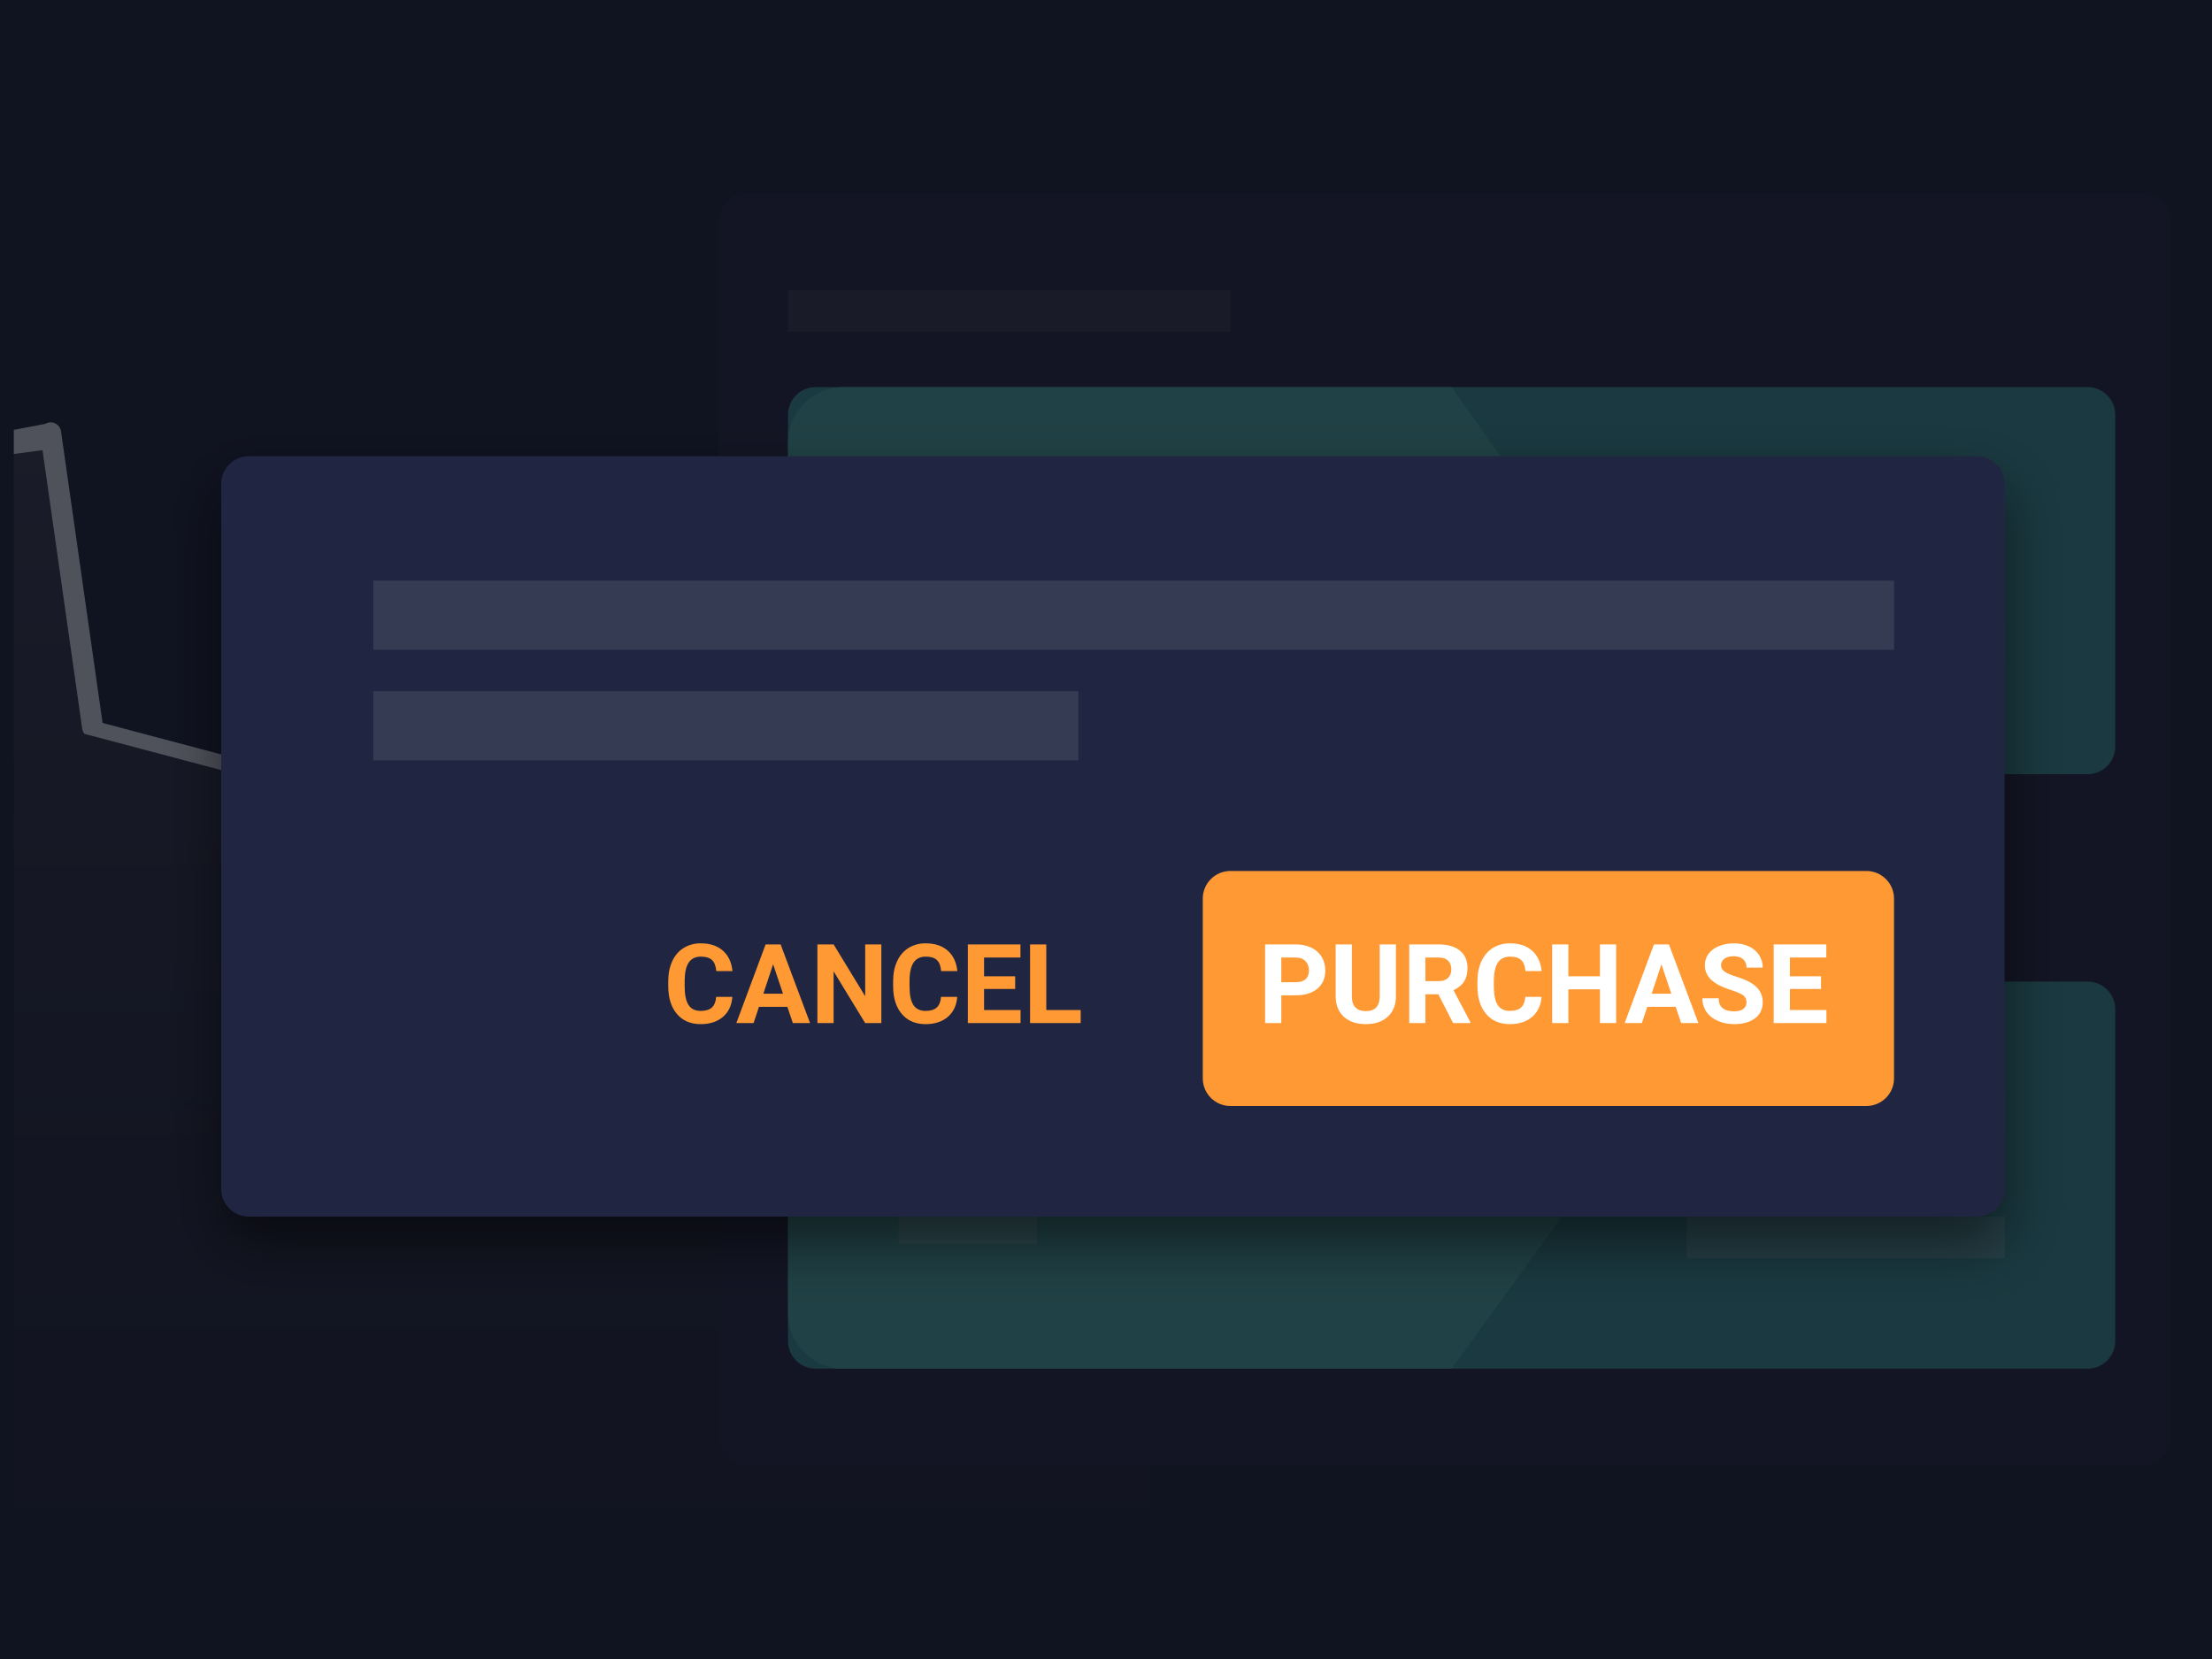
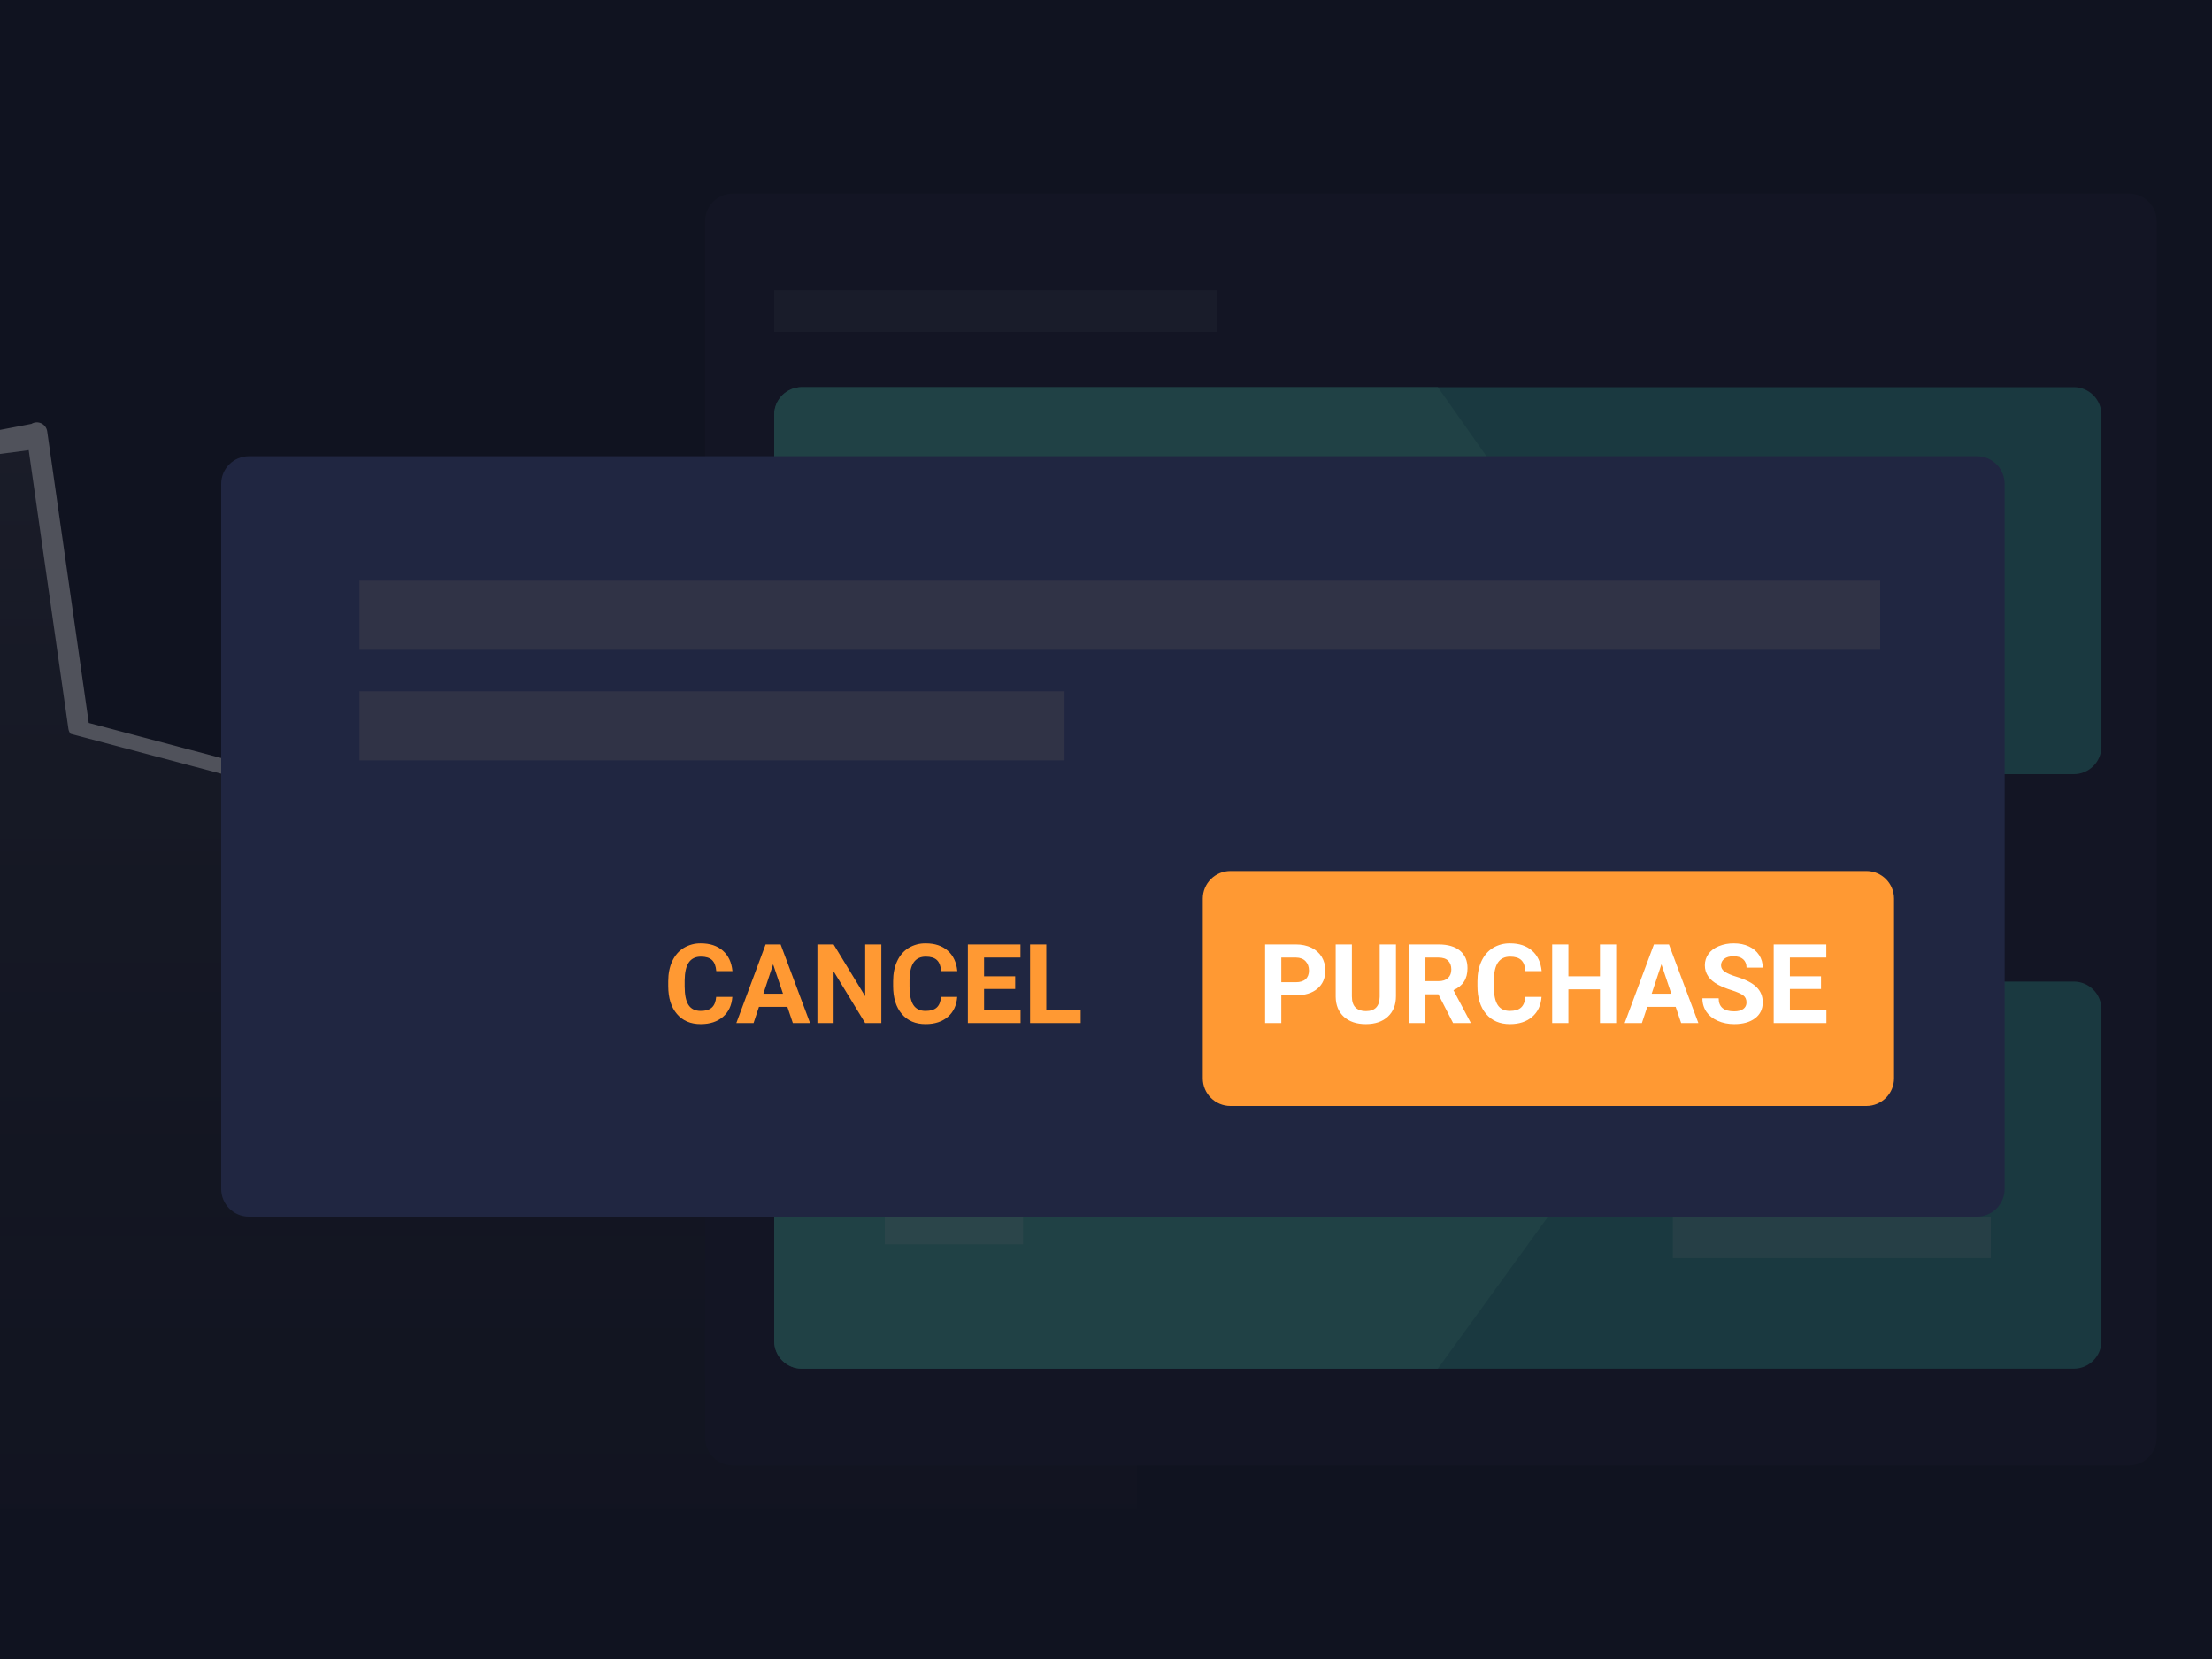
- <svg xmlns="http://www.w3.org/2000/svg" xmlns:xlink="http://www.w3.org/1999/xlink" width="160" height="120">
+ <svg xmlns="http://www.w3.org/2000/svg" width="160" height="120">
  <defs>
    <linearGradient x1="50%" y1="147.774%" x2="50%" y2="10.759%" id="a">
      <stop stop-color="#101320" stop-opacity="0" offset="0%" />
      <stop stop-color="#FFF" stop-opacity=".16" offset="100%" />
    </linearGradient>
-     <rect id="c" x="0" y="0" width="129" height="55" rx="2" />
-     <filter x="-5.4%" y="-9.1%" width="110.9%" height="125.5%" filterUnits="objectBoundingBox" id="b">
-       <feOffset dy="2" in="SourceAlpha" result="shadowOffsetOuter1" />
-       <feGaussianBlur stdDeviation="2" in="shadowOffsetOuter1" result="shadowBlurOuter1" />
-       <feColorMatrix values="0 0 0 0 0 0 0 0 0 0 0 0 0 0 0 0 0 0 0.5 0" in="shadowBlurOuter1" />
-     </filter>
  </defs>
  <g fill="none" fill-rule="evenodd">
-     <path fill="#101320" fill-rule="nonzero" d="M0 0h160v120H0z" />
-     <path fill="url(#a)" d="M83.242 13.799H66.576L59 36.479 55.97 1l-4.546 35.478h-6.06l-7.576 30.24-3.03-22.68-28.182-7.56L3.5 15.5 1 15.095v77.99h82.242z" transform="translate(0 16)" />
-     <path d="M84 32c-.142.143-.335-1.45-.536-1.45H67.319l-7.414 22.296c-.263.791-1.421.642-1.477-.19L56 20.92l-3.646 31.761a.76.76 0 0 1-.755.685h-5.427L38.69 83.153c-.143.862-1.385.841-1.5-.024L34.183 60.52 6.106 53.08a.762.762 0 0 1-.159-.368L3.075 32.56 1 32.836v-1.741l2.269-.435a.758.758 0 0 1 1.145.542l3.006 21.09 28.08 7.444a.762.762 0 0 1 .159.375l2.366 17.79 6.755-25.42a.76.76 0 0 1 .749-.636h5.383l4.483-35.16c.093-.929 1.45-.906 1.512.025l2.779 31.986 6.366-19.148a.759.759 0 0 1 .72-.52H83.15L84 32z" fill="#FFF" fill-rule="nonzero" />
-     <g transform="translate(52 14)">
-       <rect fill="#191C31" fill-rule="nonzero" width="105" height="92" rx="2" />
-       <path fill="#FFF" opacity=".1" d="M5 7h32v3H5zm0 43h32v3H5z" />
-       <g transform="translate(5 14)">
-         <rect fill="#34A39A" width="96" height="28" rx="2" />
-         <path d="M4 0h44l10 14.21L48 28H4a4 4 0 0 1-4-4V4a4 4 0 0 1 4-4z" fill="#4BBFAB" />
-         <path fill="#FFF" opacity=".231" d="M65 8h23v3H65zm0 9h23v3H65zM8 9h10v10H8zm13 4h27v3H21z" />
-       </g>
-       <g transform="translate(5 57)">
-         <rect fill="#34A39A" width="96" height="28" rx="2" />
-         <path d="M4 0h44l10 14.21L48 28H4a4 4 0 0 1-4-4V4a4 4 0 0 1 4-4z" fill="#4BBFAB" />
-         <path fill="#FFF" opacity=".231" d="M65 8h23v3H65zm0 9h23v3H65zM8 9h10v10H8zm13 4h27v3H21z" />
-       </g>
-     </g>
+     <path fill="#101320" d="M0 0h160v120H0z" />
+     <path fill="url(#a)" d="M82.243 29.799H65.576l-7.575 22.68L54.97 17l-4.546 35.478h-6.06l-7.576 30.24-3.03-22.68-28.183-7.56L2.501 31.5 0 31.095v77.99h82.243z" />
+     <path d="M83 32c-.142.143-.335-1.45-.536-1.45H66.32l-7.414 22.296c-.264.791-1.422.642-1.477-.19l-2.43-31.736-3.645 31.761a.76.76 0 0 1-.755.685h-5.427l-7.481 29.787c-.144.862-1.386.841-1.5-.024L33.182 60.52l-28.077-7.44a.762.762 0 0 1-.158-.368L2.076 32.56 0 32.836v-1.741l2.268-.435a.758.758 0 0 1 1.146.542l3.006 21.09L34.5 59.737a.762.762 0 0 1 .16.375l2.366 17.79 6.755-25.42a.76.76 0 0 1 .748-.636h5.383l4.484-35.16c.093-.929 1.45-.906 1.512.025l2.778 31.986 6.367-19.148a.759.759 0 0 1 .72-.52H82.15L83 32z" fill="#FFF" fill-rule="nonzero" />
+     <rect fill="#191C31" fill-rule="nonzero" x="51.001" y="14" width="105" height="92" rx="2" />
+     <path d="M56 21h32v3H56v-3zm0 43h32v3H56v-3z" fill="#303346" />
+     <rect fill="#34A39A" x="56.001" y="28" width="96" height="28" rx="2" />
+     <path d="M58 28h46l10 14.21L104 56H58a2 2 0 0 1-2-2V30a2 2 0 0 1 2-2z" fill="#4BBFAB" />
+     <path d="M121 36h23v3h-23v-3zm0 9h23v3h-23v-3z" fill="#62B8B1" />
+     <path d="M64 37h10v10H64V37zm13 4h27v3H77v-3z" fill="#74CDBE" />
+     <rect fill="#34A39A" x="56.001" y="71" width="96" height="28" rx="2" />
+     <path d="M58 71h46l10 14.21L104 99H58a2 2 0 0 1-2-2V73a2 2 0 0 1 2-2z" fill="#4BBFAB" />
+     <path d="M121 79h23v3h-23v-3zm0 9h23v3h-23v-3z" fill="#62B8B1" />
+     <path d="M64 80h10v10H64V80zm13 4h27v3H77v-3z" fill="#74CDBE" />
    <path fill="#101320" fill-rule="nonzero" opacity=".733" d="M0 0h160v120H0z" />
-     <g fill-rule="nonzero" transform="translate(16 33)">
-       <use fill="#000" filter="url(#b)" xlink:href="#c" />
-       <use fill="#202641" xlink:href="#c" />
-     </g>
-     <path fill="#FFF" opacity=".1" d="M27 42h110v5H27zm0 8h51v5H27z" />
-     <g transform="translate(48 63)">
-       <rect fill="#F93" x="39" width="50" height="17" rx="2" />
-       <path d="M44.68 8.996V11h-1.172V5.312h2.219c.427 0 .802.079 1.127.235.324.156.573.378.748.666.174.288.261.615.261.982 0 .558-.19.997-.572 1.319-.381.321-.91.482-1.584.482H44.68zm0-.95h1.047c.31 0 .546-.072.709-.218.162-.146.244-.354.244-.625 0-.279-.082-.504-.246-.676-.164-.172-.391-.26-.68-.265H44.68v1.785zm8.293-2.733v3.746c0 .622-.195 1.114-.584 1.476-.39.362-.922.543-1.596.543-.664 0-1.191-.176-1.582-.527-.39-.352-.59-.835-.598-1.45V5.313h1.172v3.754c0 .373.09.644.268.815.178.17.425.256.74.256.659 0 .993-.347 1.004-1.04V5.314h1.176zm3.066 3.605h-.934V11h-1.171V5.312h2.113c.672 0 1.19.15 1.555.45.364.3.546.722.546 1.27 0 .387-.084.71-.252.97-.167.26-.422.465-.763.62l1.23 2.323V11h-1.258L56.04 8.918zm-.934-.95h.946c.294 0 .522-.074.683-.224.162-.15.243-.356.243-.619 0-.268-.077-.48-.229-.633-.152-.153-.386-.23-.701-.23h-.942v1.707zm8.399 1.137c-.044.612-.27 1.094-.678 1.446-.407.351-.944.527-1.611.527-.73 0-1.303-.245-1.72-.736-.419-.491-.628-1.165-.628-2.022v-.347c0-.547.097-1.029.29-1.446.192-.416.467-.736.825-.959a2.314 2.314 0 0 1 1.248-.334c.657 0 1.185.176 1.586.528.401.351.633.845.696 1.48H62.34c-.029-.367-.131-.633-.307-.799-.176-.165-.443-.248-.803-.248-.39 0-.682.14-.876.42-.194.28-.294.714-.3 1.303v.43c0 .614.094 1.063.28 1.347.186.284.48.426.88.426.363 0 .633-.083.811-.248.179-.165.281-.421.307-.768h1.172zM68.902 11H67.73V8.562h-2.285V11h-1.172V5.312h1.172v2.305h2.285V5.313h1.172V11zm4.305-1.172h-2.055L70.762 11h-1.246l2.117-5.688h1.086L74.848 11h-1.246l-.395-1.172zm-1.738-.95h1.422l-.715-2.128-.707 2.129zm6.86.63c0-.222-.079-.391-.235-.51-.157-.118-.438-.243-.844-.375a5.981 5.981 0 0 1-.965-.389c-.646-.349-.969-.819-.969-1.41 0-.307.087-.581.26-.822.173-.24.422-.43.746-.564a2.808 2.808 0 0 1 1.092-.204c.406 0 .768.074 1.086.221.318.147.564.355.74.623.176.268.264.573.264.914h-1.172c0-.26-.082-.463-.246-.607-.164-.145-.395-.217-.691-.217-.287 0-.51.06-.668.182a.573.573 0 0 0-.239.478c0 .185.093.34.28.465.186.125.46.242.822.352.667.2 1.152.449 1.457.746.305.297.457.666.457 1.109 0 .492-.186.878-.559 1.158-.372.28-.873.42-1.504.42-.437 0-.836-.08-1.195-.24-.36-.16-.633-.38-.822-.658a1.686 1.686 0 0 1-.283-.97h1.175c0 .629.375.942 1.125.942.28 0 .496-.056.653-.17a.553.553 0 0 0 .234-.474zm5.39-.973h-2.25v1.524h2.64V11h-3.812V5.312h3.805v.95h-2.633v1.355h2.25v.918z" fill="#FFF" fill-rule="nonzero" />
-       <path d="M4.973 9.105c-.045.612-.27 1.094-.678 1.446-.408.351-.945.527-1.611.527-.73 0-1.303-.245-1.721-.736C.545 9.85.336 9.177.336 8.32v-.347c0-.547.096-1.029.289-1.446.193-.416.468-.736.826-.959A2.314 2.314 0 0 1 2.7 5.234c.656 0 1.185.176 1.586.528.401.351.633.845.695 1.48H3.81c-.03-.367-.131-.633-.307-.799-.176-.165-.443-.248-.803-.248-.39 0-.683.14-.877.42-.194.28-.293.714-.299 1.303v.43c0 .614.094 1.063.28 1.347.186.284.48.426.88.426.363 0 .633-.083.811-.248.179-.165.28-.421.307-.768h1.172zm3.98.723H6.898L6.508 11H5.262l2.117-5.688h1.086L10.594 11H9.348l-.395-1.172zm-1.738-.95h1.422L7.922 6.75l-.707 2.129zM15.75 11h-1.172l-2.281-3.742V11h-1.172V5.312h1.172l2.285 3.75v-3.75h1.168V11zm5.488-1.895c-.044.612-.27 1.094-.677 1.446-.408.351-.945.527-1.612.527-.729 0-1.303-.245-1.72-.736-.418-.491-.627-1.165-.627-2.022v-.347c0-.547.096-1.029.289-1.446.192-.416.468-.736.826-.959a2.314 2.314 0 0 1 1.248-.334c.656 0 1.185.176 1.586.528.4.351.633.845.695 1.48h-1.172c-.028-.367-.13-.633-.306-.799-.176-.165-.444-.248-.803-.248-.39 0-.683.14-.877.42-.194.28-.294.714-.299 1.303v.43c0 .614.093 1.063.28 1.347.186.284.48.426.88.426.362 0 .632-.083.81-.248.18-.165.281-.421.307-.768h1.172zm4.192-.57h-2.25v1.524h2.64V11h-3.812V5.312h3.805v.95H23.18v1.355h2.25v.918zm2.25 1.524h2.488V11h-3.66V5.312h1.172v4.747z" fill="#F93" fill-rule="nonzero" />
-     </g>
+     <rect fill="#202641" fill-rule="nonzero" x="16" y="33" width="129" height="55" rx="2" />
+     <path d="M26 42h110v5H26v-5zm0 8h51v5H26v-5z" fill="#303346" />
+     <rect fill="#F93" x="87" y="63" width="50" height="17" rx="2" />
+     <path d="M92.68 71.996V74h-1.172v-5.688h2.219c.427 0 .802.079 1.127.235.324.156.573.378.748.666.174.288.261.615.261.982 0 .558-.19.997-.572 1.319-.381.321-.91.482-1.584.482H92.68zm0-.95h1.047c.31 0 .546-.072.709-.218.162-.146.244-.354.244-.625 0-.279-.082-.504-.246-.676-.164-.172-.391-.26-.68-.265H92.68v1.785zm8.293-2.734v3.747c0 .622-.195 1.114-.584 1.476-.39.362-.922.543-1.596.543-.664 0-1.191-.176-1.582-.527-.39-.352-.59-.835-.598-1.45v-3.788h1.172v3.753c0 .373.09.644.268.815.178.17.425.256.74.256.659 0 .993-.347 1.004-1.04v-3.784h1.176zm3.066 3.606h-.934V74h-1.171v-5.688h2.113c.672 0 1.19.15 1.555.45.364.3.546.722.546 1.27 0 .387-.084.71-.252.97-.167.26-.422.465-.763.62l1.23 2.323V74h-1.258l-1.066-2.082zm-.934-.95h.946c.294 0 .522-.074.683-.224.162-.15.243-.356.243-.619 0-.268-.077-.48-.229-.633-.152-.153-.386-.23-.701-.23h-.942v1.707zm8.399 1.137c-.044.612-.27 1.094-.678 1.446-.407.351-.944.527-1.611.527-.73 0-1.303-.245-1.72-.736-.419-.491-.628-1.165-.628-2.022v-.347c0-.547.097-1.029.29-1.446.192-.416.467-.736.825-.959a2.314 2.314 0 0 1 1.248-.334c.657 0 1.185.176 1.586.528.401.351.633.845.696 1.48h-1.172c-.029-.367-.131-.633-.307-.799-.176-.165-.443-.248-.803-.248-.39 0-.682.14-.876.42-.194.28-.294.714-.3 1.303v.43c0 .614.094 1.063.28 1.347.186.284.48.426.88.426.363 0 .633-.083.811-.248.179-.165.281-.421.307-.768h1.172zM116.902 74h-1.172v-2.438h-2.285V74h-1.172v-5.688h1.172v2.305h2.285v-2.305h1.172V74zm4.305-1.172h-2.055l-.39 1.172h-1.246l2.117-5.688h1.086L122.848 74h-1.246l-.395-1.172zm-1.738-.95h1.422l-.715-2.128-.707 2.129zm6.86.63c0-.222-.079-.391-.235-.51-.157-.118-.438-.243-.844-.375a5.981 5.981 0 0 1-.965-.389c-.646-.349-.969-.819-.969-1.41 0-.307.087-.581.26-.822.173-.24.422-.43.746-.564a2.808 2.808 0 0 1 1.092-.204c.406 0 .768.074 1.086.221.318.147.564.355.74.623.176.268.264.573.264.914h-1.172c0-.26-.082-.463-.246-.607-.164-.145-.395-.217-.691-.217-.287 0-.51.06-.668.182a.573.573 0 0 0-.239.478c0 .185.093.34.28.465.186.125.46.242.822.352.667.2 1.152.449 1.457.746.305.297.457.666.457 1.109 0 .492-.186.878-.559 1.158-.372.28-.873.42-1.504.42-.437 0-.836-.08-1.195-.24-.36-.16-.633-.38-.822-.658a1.686 1.686 0 0 1-.283-.97h1.175c0 .629.375.942 1.125.942.28 0 .496-.056.653-.17a.553.553 0 0 0 .234-.474zm5.39-.973h-2.25v1.524h2.64V74h-3.812v-5.688h3.805v.95h-2.633v1.355h2.25v.918z" fill="#FFF" fill-rule="nonzero" />
+     <path d="M52.973 72.105c-.045.612-.27 1.094-.678 1.446-.408.351-.945.527-1.611.527-.73 0-1.303-.245-1.721-.736-.418-.491-.627-1.165-.627-2.022v-.347c0-.547.096-1.029.289-1.446.193-.416.468-.736.826-.959a2.314 2.314 0 0 1 1.248-.334c.656 0 1.185.176 1.586.528.401.351.633.845.695 1.48H51.81c-.03-.367-.131-.633-.307-.799-.176-.165-.443-.248-.803-.248-.39 0-.683.14-.877.42-.194.28-.293.714-.299 1.303v.43c0 .614.094 1.063.28 1.347.186.284.48.426.88.426.363 0 .633-.083.811-.248.179-.165.28-.421.307-.768h1.172zm3.98.723h-2.055L54.508 74h-1.246l2.117-5.688h1.086L58.594 74h-1.246l-.395-1.172zm-1.738-.95h1.422l-.715-2.128-.707 2.129zM63.75 74h-1.172l-2.281-3.742V74h-1.172v-5.688h1.172l2.285 3.75v-3.75h1.168V74zm5.488-1.895c-.044.612-.27 1.094-.677 1.446-.408.351-.945.527-1.612.527-.729 0-1.303-.245-1.72-.736-.418-.491-.627-1.165-.627-2.022v-.347c0-.547.096-1.029.289-1.446.192-.416.468-.736.826-.959a2.314 2.314 0 0 1 1.248-.334c.656 0 1.185.176 1.586.528.4.351.633.845.695 1.48h-1.172c-.028-.367-.13-.633-.306-.799-.176-.165-.444-.248-.803-.248-.39 0-.683.14-.877.42-.194.28-.294.714-.299 1.303v.43c0 .614.093 1.063.28 1.347.186.284.48.426.88.426.362 0 .632-.083.81-.248.18-.165.281-.421.307-.768h1.172zm4.192-.57h-2.25v1.524h2.64V74h-3.812v-5.688h3.805v.95H71.18v1.355h2.25v.918zm2.25 1.524h2.488V74h-3.66v-5.688h1.172v4.747z" fill="#F93" fill-rule="nonzero" />
  </g>
</svg>
